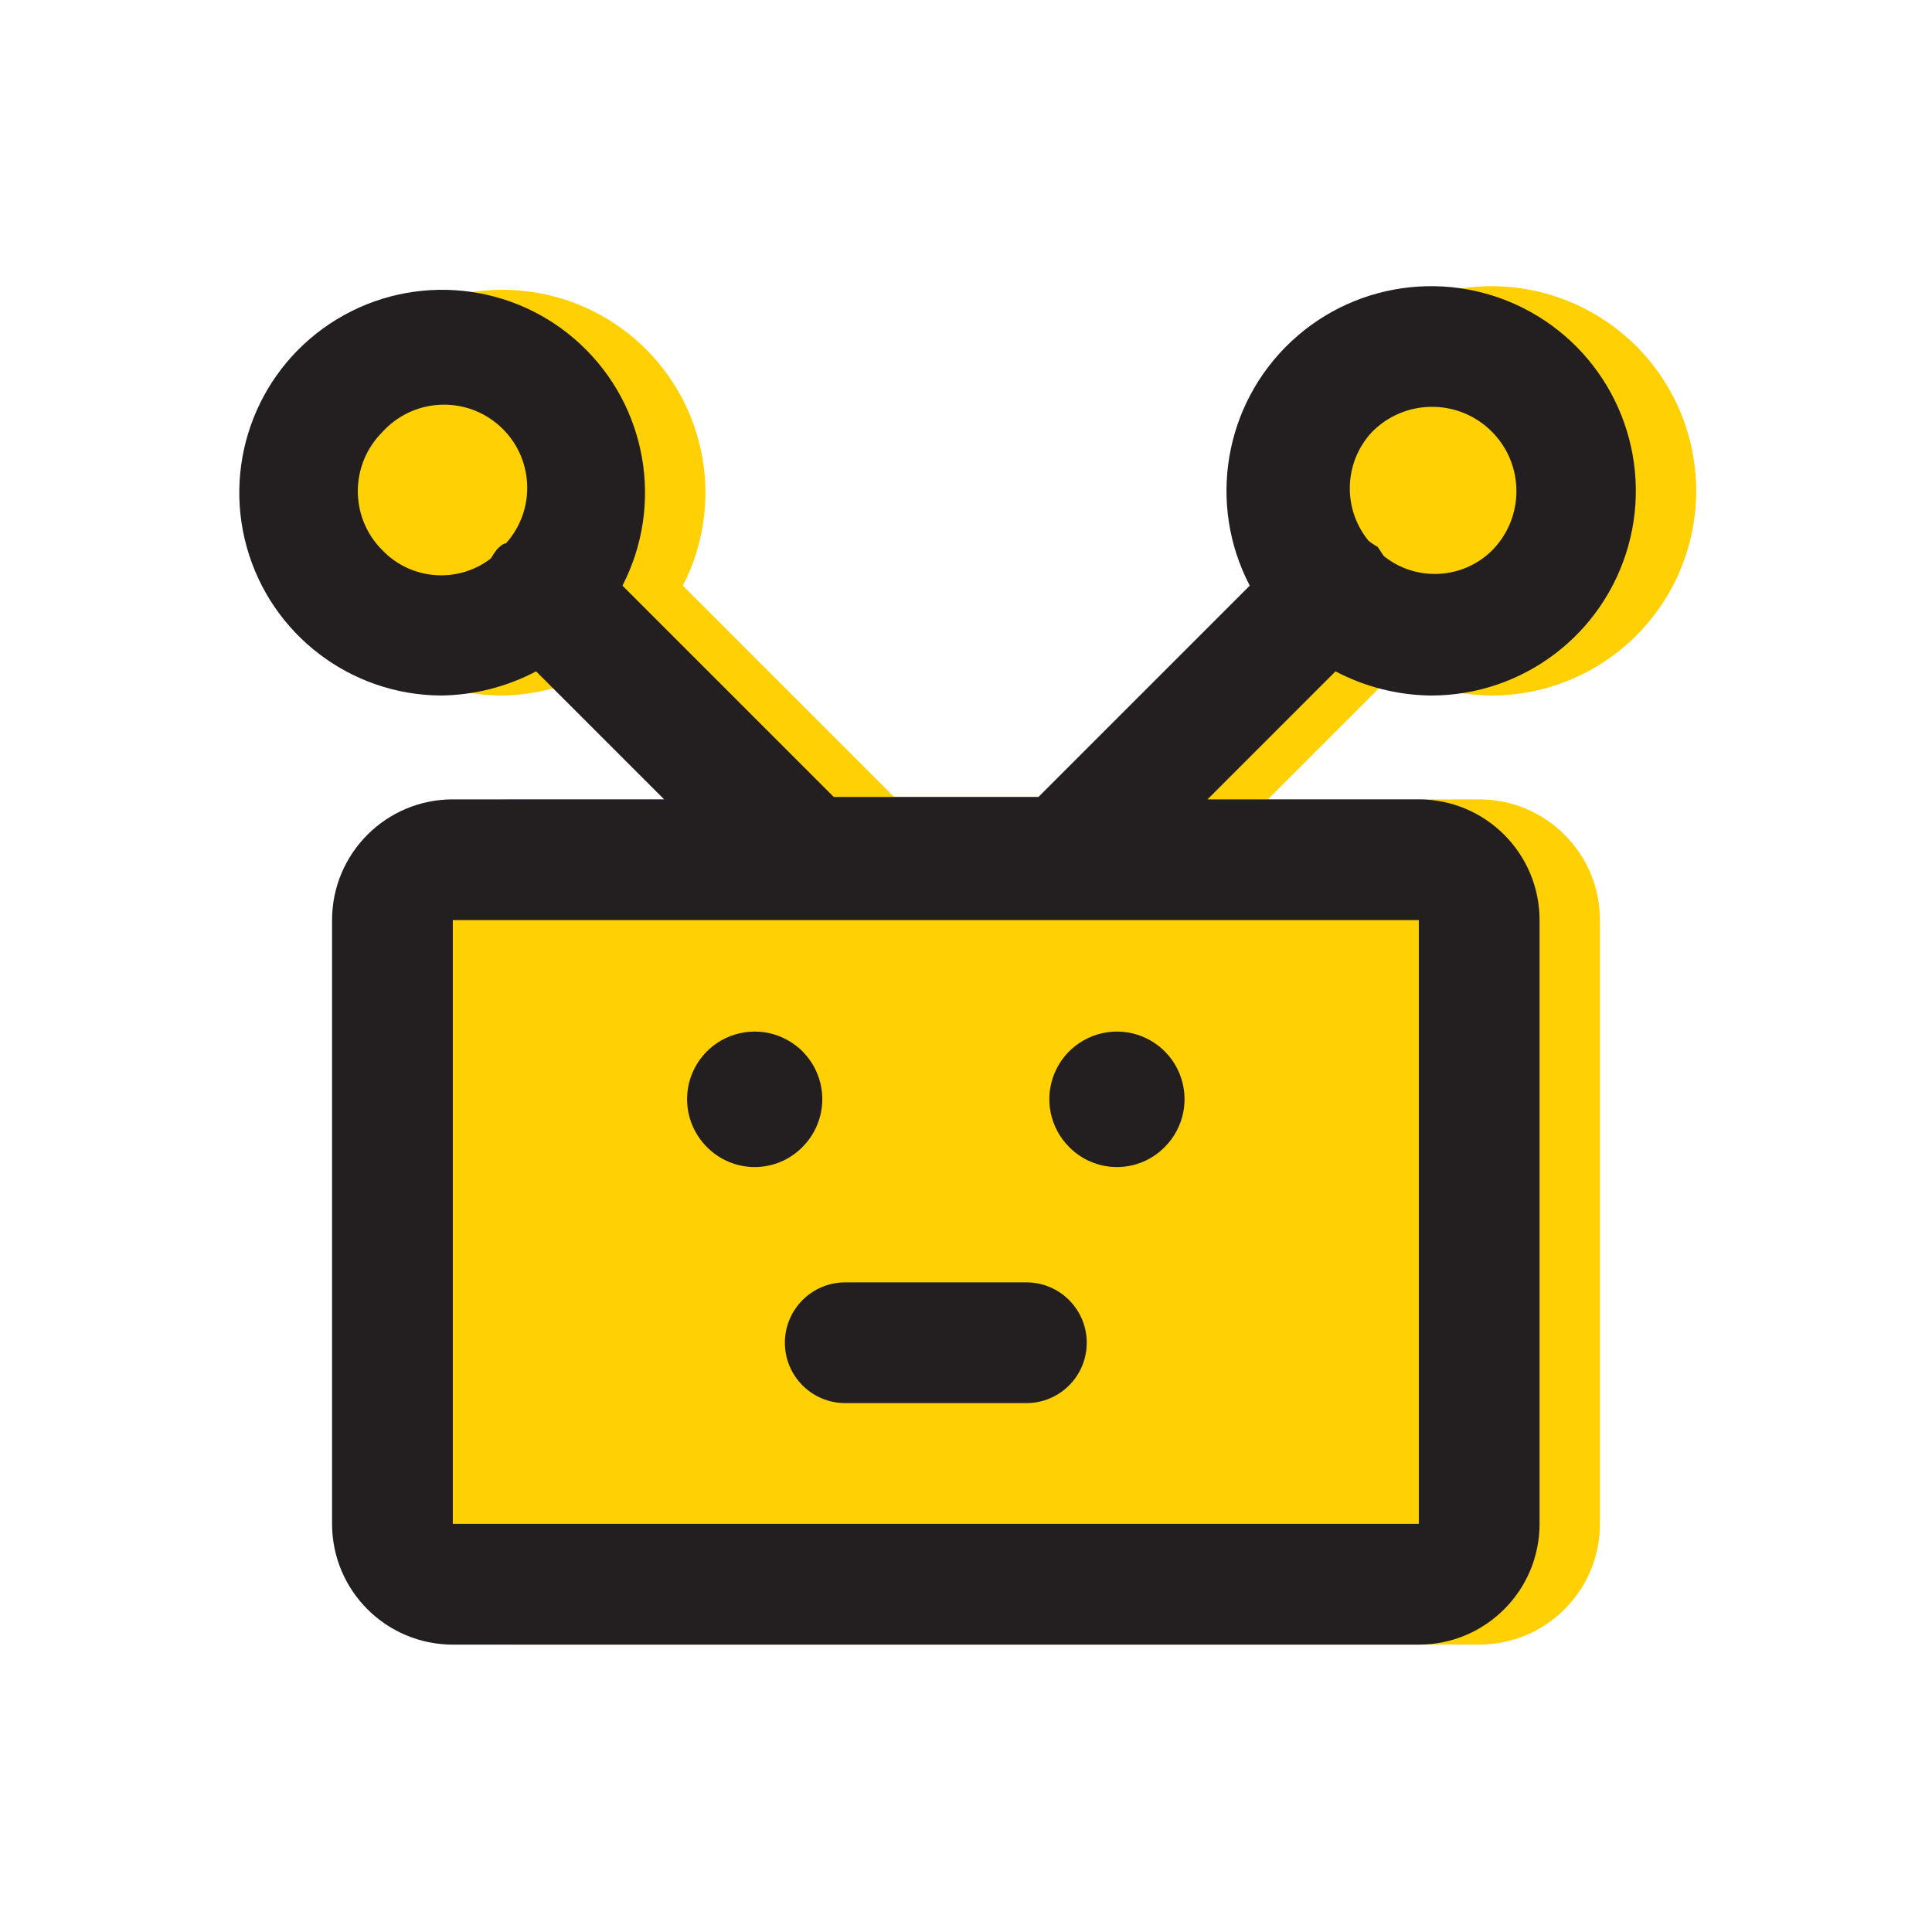
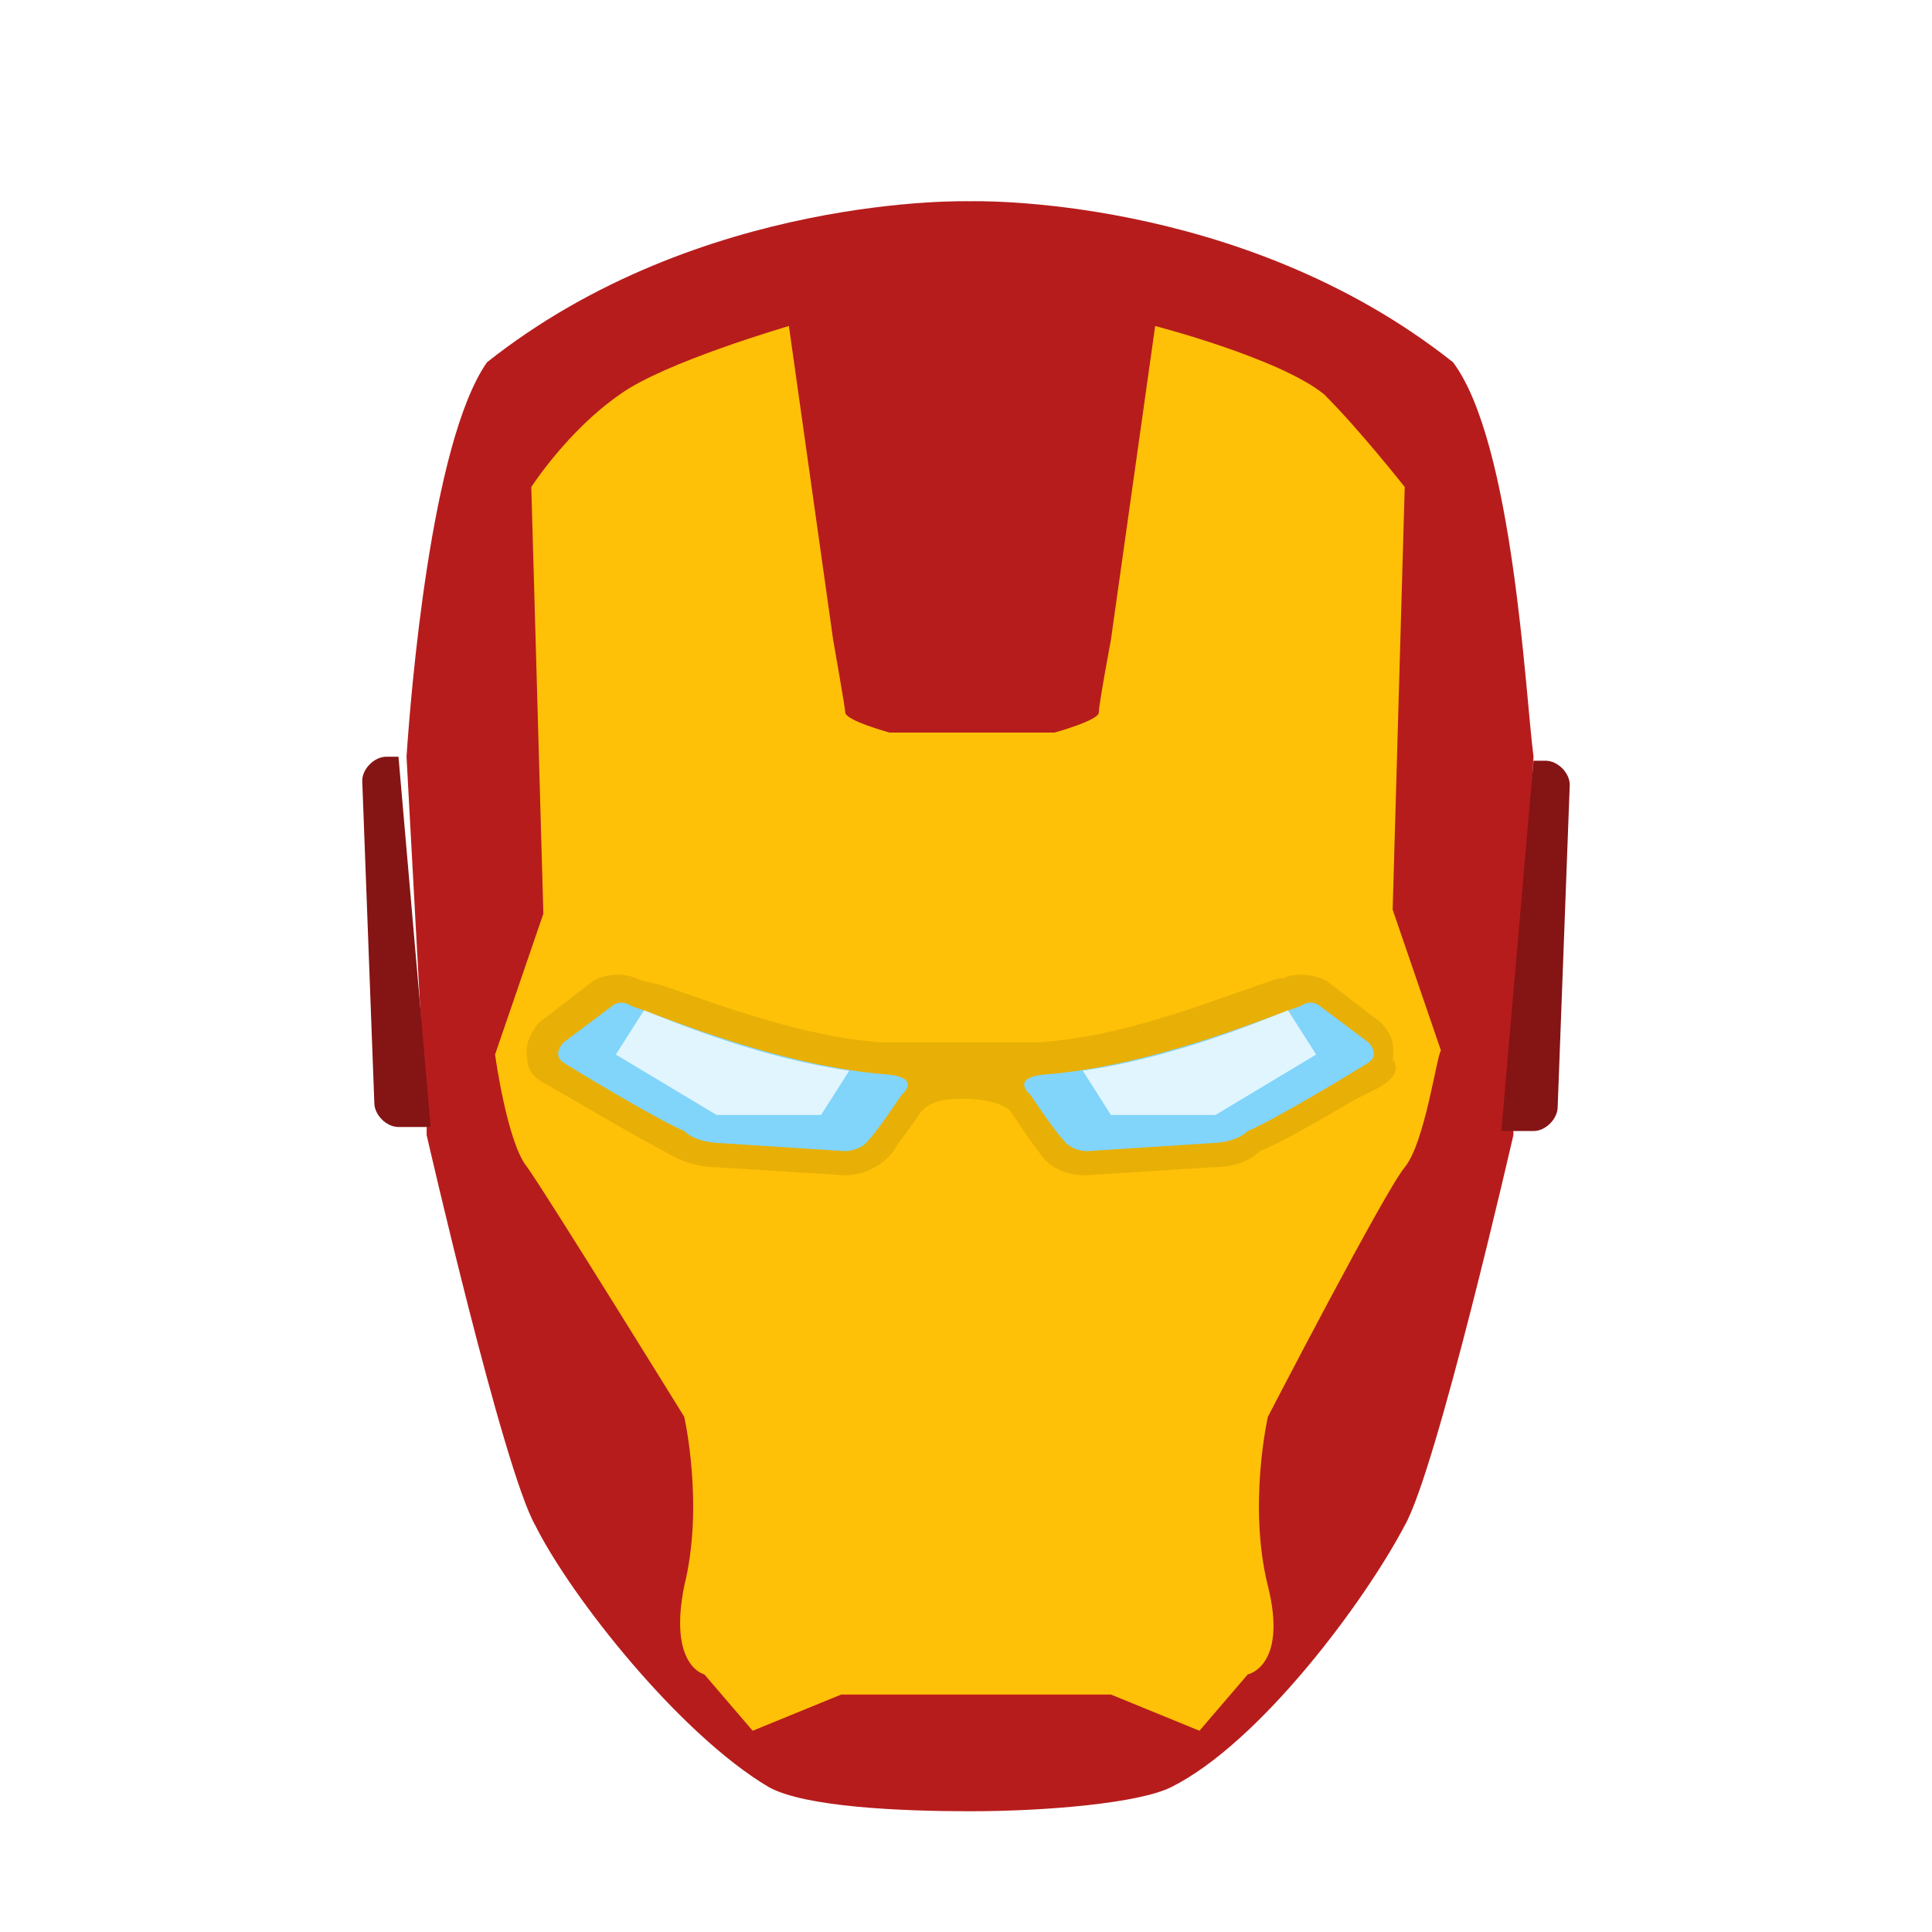
- <svg xmlns="http://www.w3.org/2000/svg" viewBox="0 0 32 32" id="robot">
-   <g data-name="robot">
-     <path fill="#ffd105" d="M24.7,11.52a3.39,3.39,0,1,0-3-1.82l-3.5,3.5,0,0H14.81l0,0-3.5-3.5a3.36,3.36,0,1,0-3,1.82,3.48,3.48,0,0,0,1.57-.4L12,13.24H8.5a2,2,0,0,0-2,2v10a2,2,0,0,0,2,2h16a2,2,0,0,0,2-2v-10a2,2,0,0,0-2-2H21l2.12-2.12A3.48,3.48,0,0,0,24.7,11.52Z" />
-     <path fill="#231f20" d="M13.29 19a1.12 1.12 0 1 0-1.58 0A1.11 1.11 0 0 0 13.29 19zM19.29 19a1.12 1.12 0 1 0-1.58 0A1.11 1.11 0 0 0 19.29 19zM13 22.24a1 1 0 0 0 1 1h3a1 1 0 0 0 0-2H14A1 1 0 0 0 13 22.24z" />
-     <path fill="#231f20" d="M23.7,11.52a3.39,3.39,0,1,0-3-1.82l-3.5,3.5,0,0H13.81l0,0-3.5-3.5a3.36,3.36,0,1,0-3,1.82,3.48,3.48,0,0,0,1.57-.4L11,13.24H7.5a2,2,0,0,0-2,2v10a2,2,0,0,0,2,2h16a2,2,0,0,0,2-2v-10a2,2,0,0,0-2-2H20l2.12-2.12A3.48,3.48,0,0,0,23.7,11.52ZM6.33,9.11a1.38,1.38,0,0,1,0-1.95A1.37,1.37,0,0,1,8.38,9c-.05,0-.11.06-.15.1a1.3,1.3,0,0,0-.1.15A1.35,1.35,0,0,1,6.33,9.11ZM23.5,25.24H7.5v-10h16ZM22.72,7.16a1.38,1.38,0,0,1,2,1.95,1.35,1.35,0,0,1-1.8.1l-.1-.15s-.1-.06-.15-.1A1.37,1.37,0,0,1,22.72,7.16Z" />
+ <svg xmlns="http://www.w3.org/2000/svg" viewBox="0 0 48 48" width="144px" height="144px">
+   <path fill="#B71C1C" d="M38.1,18.8c-0.2-1.5-0.5-7.8-2-9.8c-5.3-4.2-12-4-12-4s-6.7-0.2-12,4c-1.4,2-1.9,8.3-2,9.8l0.5,9.2v0.2c0,0,1.9,8.3,2.7,9.7c0.9,1.8,3.6,5.2,5.8,6.5c0.9,0.5,3.3,0.6,5,0.6c1.9,0,4.2-0.2,5-0.6c2.2-1.1,4.8-4.6,5.8-6.5c0.8-1.4,2.7-9.7,2.7-9.7v-0.2L38.1,18.8z" />
+   <path fill="#FFC107" d="M34.9,29c-0.5,0.6-3.4,6.2-3.4,6.2s-0.5,2.2,0,4.2c0.5,2-0.5,2.2-0.5,2.2l-1.2,1.4l-2.2-0.9h-6.7l-2.2,0.9l-1.2-1.4c0,0-0.9-0.2-0.5-2.2c0.5-2,0-4.2,0-4.2s-3.4-5.5-3.9-6.2c-0.5-0.6-0.8-2.8-0.8-2.8l1.2-3.5l-0.3-10.6c0,0,0.9-1.4,2.2-2.3c1.1-0.8,4.2-1.7,4.2-1.7l1.1,7.8c0,0,0.3,1.7,0.3,1.8c0,0.2,1.1,0.5,1.1,0.5h4.1c0,0,1.1-0.3,1.1-0.5c0-0.2,0.3-1.8,0.3-1.8l1.1-7.8c0,0,3.1,0.8,4.2,1.7c0.9,0.9,2,2.3,2,2.3l-0.3,10.5l1.2,3.5C35.7,26.2,35.4,28.4,34.9,29z" />
+   <path fill="#E8B006" d="M34.3,27l-0.6,0.3c-1.2,0.7-1.9,1.1-2.4,1.3C30.9,29,30.3,29,30.1,29L27,29.2l0,0.4l0-0.4c-0.4,0-0.9-0.1-1.2-0.6c-0.1-0.1-0.3-0.4-0.7-1c-0.2-0.2-0.7-0.3-1.1-0.3s-0.8,0-1.1,0.3c-0.4,0.6-0.6,0.8-0.7,1c-0.3,0.4-0.8,0.6-1.2,0.6c0,0,0,0,0,0L17.8,29c-0.1,0-0.7,0-1.3-0.4c-0.4-0.2-1.1-0.6-2.3-1.3l-0.7-0.4c-0.2-0.1-0.4-0.3-0.4-0.6c-0.1-0.4,0.2-0.8,0.3-0.9l1.3-1c0.1-0.1,0.6-0.3,1.1-0.1c0.2,0.1,0.4,0.1,0.7,0.2c1.2,0.4,3.5,1.3,5.5,1.4l3.7,0c2.1-0.1,4.3-1,5.5-1.4c0.3-0.1,0.5-0.2,0.7-0.2c0.4-0.2,1,0,1.1,0.1l1.3,1c0.1,0.1,0.4,0.4,0.3,0.9C34.8,26.6,34.6,26.8,34.3,27z" />
+   <g>
+     <path fill="#81D4FA" d="M25.6,27.2c0,0,0.6,0.9,0.8,1.1c0.2,0.3,0.6,0.3,0.6,0.3l3.1-0.2c0,0,0.6,0,0.9-0.3c0.5-0.2,2.2-1.2,3-1.7c0.3-0.2,0-0.5,0-0.5L32.8,25c0,0-0.2-0.2-0.5,0c-0.9,0.3-3.7,1.5-6.4,1.7C25.1,26.8,25.6,27.2,25.6,27.2z" />
+     <path fill="#81D4FA" d="M22.4,27.2c0,0-0.6,0.9-0.8,1.1c-0.2,0.3-0.6,0.3-0.6,0.3l-3.1-0.2c0,0-0.6,0-0.9-0.3c-0.5-0.2-2.2-1.2-3-1.7c-0.3-0.2,0-0.5,0-0.5l1.2-0.9c0,0,0.2-0.2,0.5,0c0.9,0.3,3.7,1.5,6.4,1.7C22.9,26.8,22.4,27.2,22.4,27.2z" />
  </g>
+   <g>
+     <path fill="#E1F5FE" d="M27.6,27.7l2.6,0l2.5-1.5L32,25.1c-1,0.4-3,1.2-5.1,1.5L27.6,27.7z" />
+     <path fill="#E1F5FE" d="M21.1,26.6C19,26.3,17,25.5,16,25.1l-0.7,1.1l2.5,1.5l2.6,0L21.1,26.6z" />
+   </g>
+   <path fill="#851414" d="M37.3,28.1h0.8c0.3,0,0.6-0.3,0.6-0.6l0.3-8c0-0.3-0.3-0.6-0.6-0.6h-0.3L37.3,28.1z" />
+   <path fill="#851414" d="M9.9,18.8H9.6c-0.3,0-0.6,0.3-0.6,0.6l0.3,8c0,0.3,0.3,0.6,0.6,0.6h0.8L9.9,18.8z" />
</svg>
